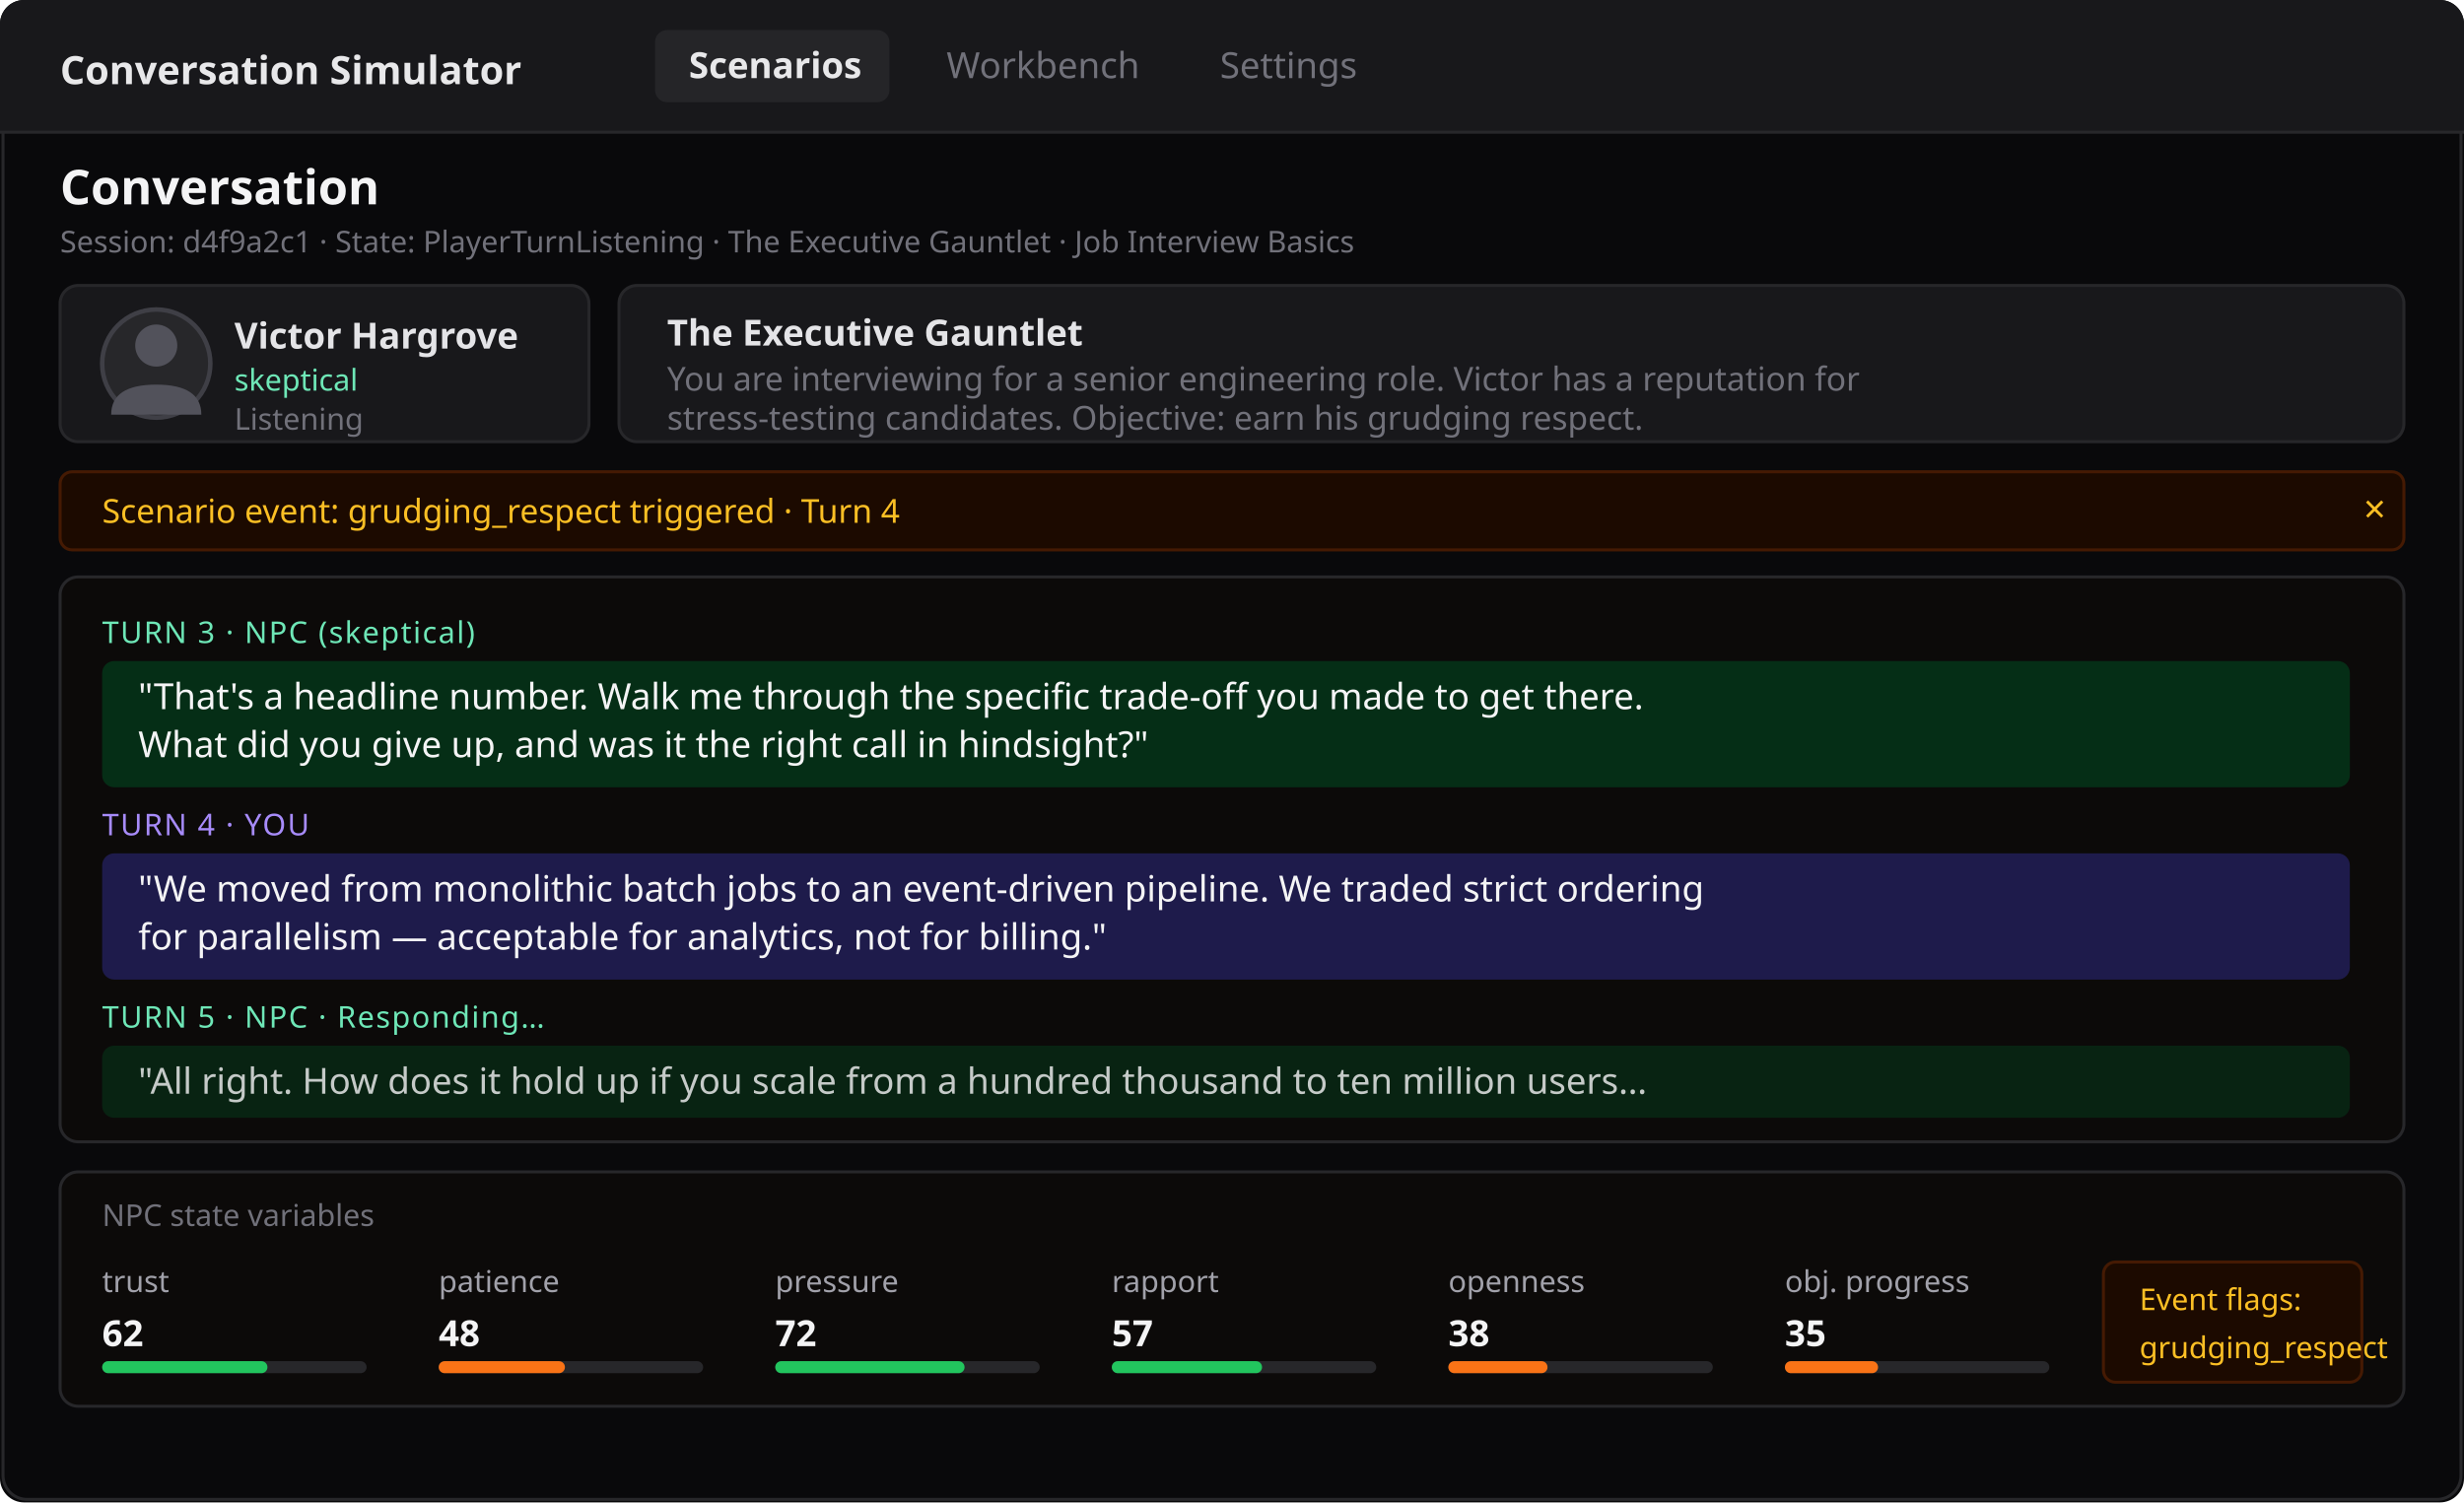
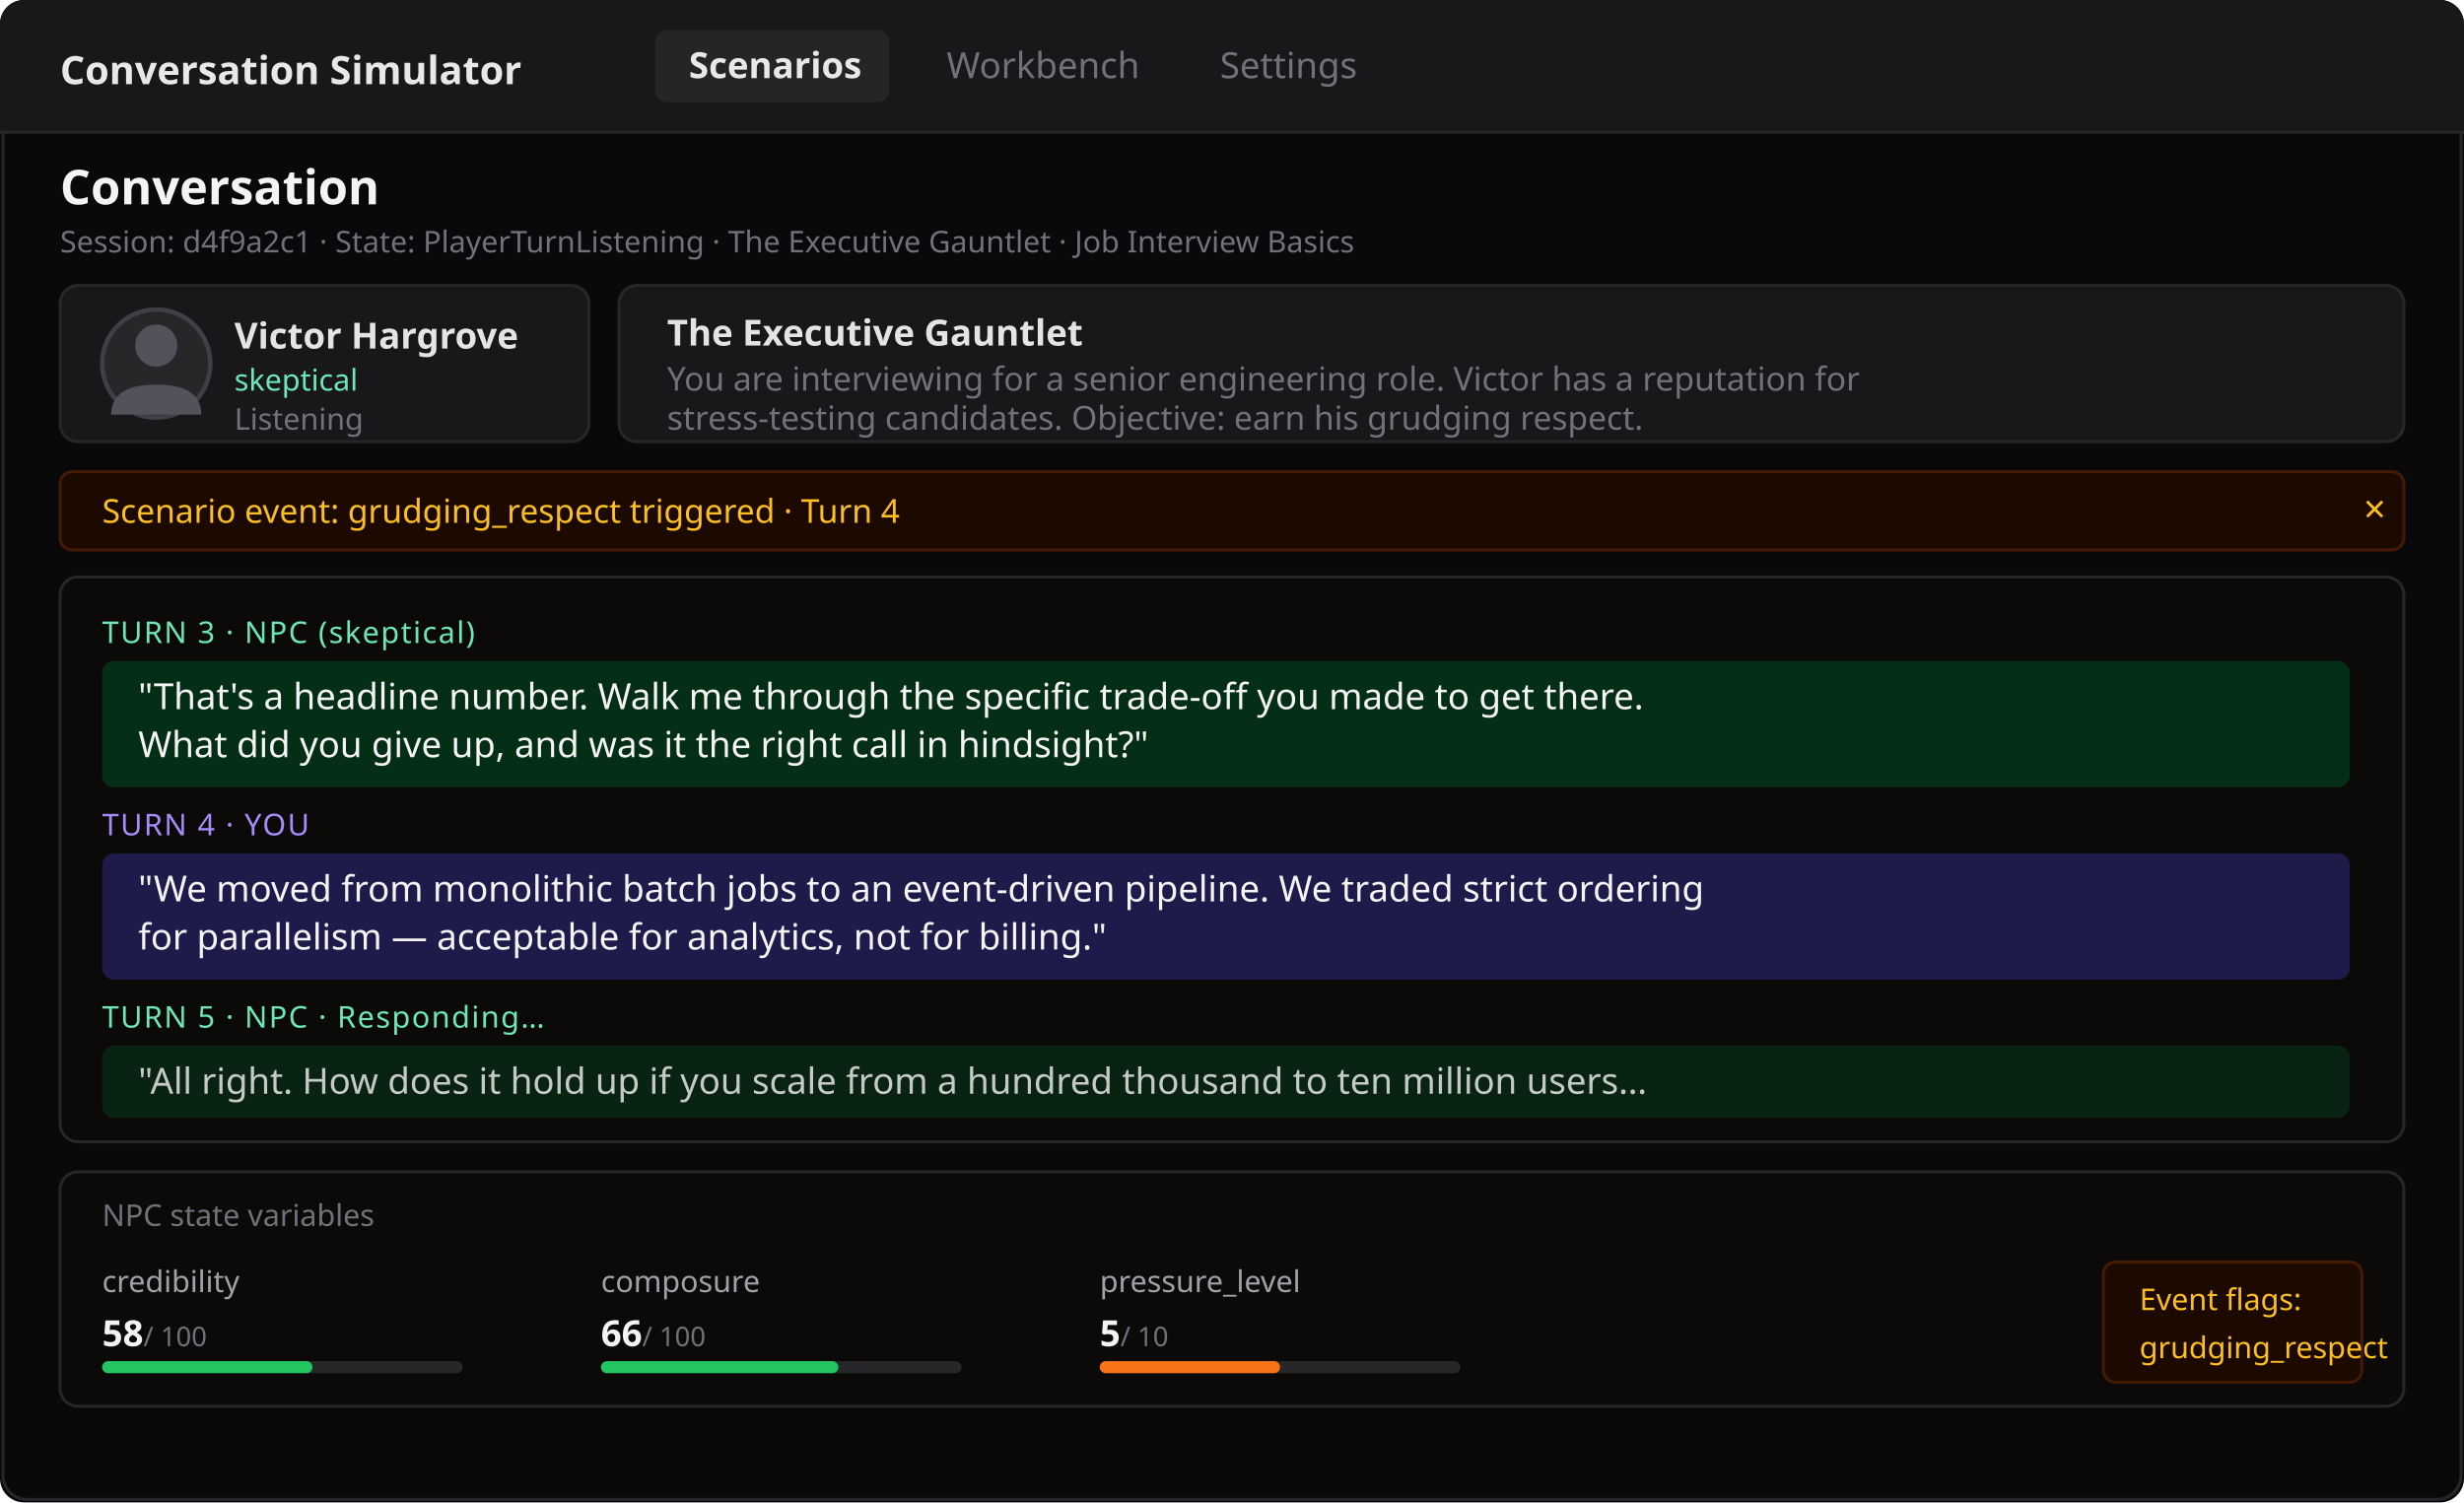
<svg xmlns="http://www.w3.org/2000/svg" width="820" height="500" viewBox="0 0 820 500">
  <rect width="820" height="500" fill="#09090b" rx="8" />
  <rect x="1" y="1" width="818" height="498" fill="none" stroke="#27272a" stroke-width="1" rx="8" />
  <rect x="0" y="0" width="820" height="44" fill="#18181b" rx="8" />
  <rect x="0" y="30" width="820" height="14" fill="#18181b" />
  <line x1="0" y1="44" x2="820" y2="44" stroke="#27272a" stroke-width="1" />
  <text x="20" y="28" font-family="system-ui,sans-serif" font-size="13" font-weight="700" fill="#e8e8ea">Conversation Simulator</text>
  <rect x="218" y="10" width="78" height="24" rx="4" fill="#252528" />
  <text x="258" y="26" font-family="system-ui,sans-serif" font-size="12" font-weight="600" fill="#e8e8ea" text-anchor="middle">Scenarios</text>
  <text x="315" y="26" font-family="system-ui,sans-serif" font-size="12" fill="#71717a">Workbench</text>
  <text x="406" y="26" font-family="system-ui,sans-serif" font-size="12" fill="#71717a">Settings</text>
  <text x="20" y="68" font-family="system-ui,sans-serif" font-size="16" font-weight="700" fill="#f4f4f5">Conversation</text>
  <text x="20" y="84" font-family="system-ui,sans-serif" font-size="10" fill="#71717a">Session: d4f9a2c1  ·  State: PlayerTurnListening  ·  The Executive Gauntlet  ·  Job Interview Basics</text>
  <rect x="20" y="95" width="176" height="52" rx="6" fill="#18181b" stroke="#27272a" stroke-width="1" />
  <circle cx="52" cy="121" r="18" fill="#27272a" stroke="#3f3f46" stroke-width="1.5" />
  <circle cx="52" cy="115" r="7" fill="#52525b" />
  <path d="M37 138 Q37 128 52 128 Q67 128 67 138" fill="#52525b" />
  <text x="78" y="116" font-family="system-ui,sans-serif" font-size="12" font-weight="600" fill="#e4e4e7">Victor Hargrove</text>
  <text x="78" y="130" font-family="system-ui,sans-serif" font-size="10" fill="#6ee7b7">skeptical</text>
  <text x="78" y="143" font-family="system-ui,sans-serif" font-size="10" fill="#71717a">Listening</text>
  <rect x="206" y="95" width="594" height="52" rx="6" fill="#18181b" stroke="#27272a" stroke-width="1" />
  <text x="222" y="115" font-family="system-ui,sans-serif" font-size="12" font-weight="600" fill="#e4e4e7">The Executive Gauntlet</text>
  <text x="222" y="130" font-family="system-ui,sans-serif" font-size="11" fill="#71717a">You are interviewing for a senior engineering role. Victor has a reputation for</text>
  <text x="222" y="143" font-family="system-ui,sans-serif" font-size="11" fill="#71717a">stress-testing candidates. Objective: earn his grudging respect.</text>
  <rect x="20" y="157" width="780" height="26" rx="4" fill="#1c0a00" stroke="#451a03" stroke-width="1" />
  <text x="34" y="174" font-family="system-ui,sans-serif" font-size="11" fill="#fbbf24">Scenario event:  grudging_respect  triggered  ·  Turn 4</text>
  <text x="794" y="174" font-family="system-ui,sans-serif" font-size="13" fill="#fbbf24" text-anchor="end">×</text>
  <rect x="20" y="192" width="780" height="188" rx="6" fill="#0c0a09" stroke="#27272a" stroke-width="1" />
  <text x="34" y="214" font-family="system-ui,sans-serif" font-size="10" fill="#6ee7b7" letter-spacing="0.05em">TURN 3  ·  NPC  (skeptical)</text>
  <rect x="34" y="220" width="748" height="42" rx="4" fill="#052e16" />
  <text x="46" y="236" font-family="system-ui,sans-serif" font-size="12" fill="#f4f4f5">"That's a headline number. Walk me through the specific trade-off you made to get there.</text>
  <text x="46" y="252" font-family="system-ui,sans-serif" font-size="12" fill="#f4f4f5">What did you give up, and was it the right call in hindsight?"</text>
  <text x="34" y="278" font-family="system-ui,sans-serif" font-size="10" fill="#a78bfa" letter-spacing="0.05em">TURN 4  ·  YOU</text>
  <rect x="34" y="284" width="748" height="42" rx="4" fill="#1e1b4b" />
  <text x="46" y="300" font-family="system-ui,sans-serif" font-size="12" fill="#f4f4f5">"We moved from monolithic batch jobs to an event-driven pipeline. We traded strict ordering</text>
  <text x="46" y="316" font-family="system-ui,sans-serif" font-size="12" fill="#f4f4f5">for parallelism — acceptable for analytics, not for billing."</text>
  <text x="34" y="342" font-family="system-ui,sans-serif" font-size="10" fill="#6ee7b7" letter-spacing="0.05em">TURN 5  ·  NPC  ·  Responding…</text>
  <rect x="34" y="348" width="748" height="24" rx="4" fill="#052e16" opacity="0.7" />
  <text x="46" y="364" font-family="system-ui,sans-serif" font-size="12" fill="#f4f4f5" opacity="0.8">"All right. How does it hold up if you scale from a hundred thousand to ten million users…</text>
  <rect x="20" y="390" width="780" height="78" rx="6" fill="#0c0a09" stroke="#27272a" stroke-width="1" />
  <text x="34" y="408" font-family="system-ui,sans-serif" font-size="10" fill="#71717a">NPC state variables</text>
-   <text x="34" y="430" font-family="system-ui,sans-serif" font-size="10" fill="#a1a1aa">trust</text>
-   <text x="34" y="448" font-family="system-ui,sans-serif" font-size="12" font-weight="600" fill="#f4f4f5">62</text>
-   <rect x="34" y="453" width="88" height="4" rx="2" fill="#27272a" />
-   <rect x="34" y="453" width="55" height="4" rx="2" fill="#22c55e" />
-   <text x="146" y="430" font-family="system-ui,sans-serif" font-size="10" fill="#a1a1aa">patience</text>
-   <text x="146" y="448" font-family="system-ui,sans-serif" font-size="12" font-weight="600" fill="#f4f4f5">48</text>
-   <rect x="146" y="453" width="88" height="4" rx="2" fill="#27272a" />
-   <rect x="146" y="453" width="42" height="4" rx="2" fill="#f97316" />
-   <text x="258" y="430" font-family="system-ui,sans-serif" font-size="10" fill="#a1a1aa">pressure</text>
-   <text x="258" y="448" font-family="system-ui,sans-serif" font-size="12" font-weight="600" fill="#f4f4f5">72</text>
-   <rect x="258" y="453" width="88" height="4" rx="2" fill="#27272a" />
-   <rect x="258" y="453" width="63" height="4" rx="2" fill="#22c55e" />
-   <text x="370" y="430" font-family="system-ui,sans-serif" font-size="10" fill="#a1a1aa">rapport</text>
-   <text x="370" y="448" font-family="system-ui,sans-serif" font-size="12" font-weight="600" fill="#f4f4f5">57</text>
-   <rect x="370" y="453" width="88" height="4" rx="2" fill="#27272a" />
-   <rect x="370" y="453" width="50" height="4" rx="2" fill="#22c55e" />
-   <text x="482" y="430" font-family="system-ui,sans-serif" font-size="10" fill="#a1a1aa">openness</text>
-   <text x="482" y="448" font-family="system-ui,sans-serif" font-size="12" font-weight="600" fill="#f4f4f5">38</text>
-   <rect x="482" y="453" width="88" height="4" rx="2" fill="#27272a" />
-   <rect x="482" y="453" width="33" height="4" rx="2" fill="#f97316" />
-   <text x="594" y="430" font-family="system-ui,sans-serif" font-size="10" fill="#a1a1aa">obj. progress</text>
-   <text x="594" y="448" font-family="system-ui,sans-serif" font-size="12" font-weight="600" fill="#f4f4f5">35</text>
-   <rect x="594" y="453" width="88" height="4" rx="2" fill="#27272a" />
-   <rect x="594" y="453" width="31" height="4" rx="2" fill="#f97316" />
+   <text x="34" y="430" font-family="system-ui,sans-serif" font-size="10" fill="#a1a1aa">credibility</text>
+   <text x="34" y="448" font-family="system-ui,sans-serif" font-size="12" font-weight="600" fill="#f4f4f5">58<tspan font-size="9" font-weight="400" fill="#71717a"> / 100</tspan>
+   </text>
+   <rect x="34" y="453" width="120" height="4" rx="2" fill="#27272a" />
+   <rect x="34" y="453" width="70" height="4" rx="2" fill="#22c55e" />
+   <text x="200" y="430" font-family="system-ui,sans-serif" font-size="10" fill="#a1a1aa">composure</text>
+   <text x="200" y="448" font-family="system-ui,sans-serif" font-size="12" font-weight="600" fill="#f4f4f5">66<tspan font-size="9" font-weight="400" fill="#71717a"> / 100</tspan>
+   </text>
+   <rect x="200" y="453" width="120" height="4" rx="2" fill="#27272a" />
+   <rect x="200" y="453" width="79" height="4" rx="2" fill="#22c55e" />
+   <text x="366" y="430" font-family="system-ui,sans-serif" font-size="10" fill="#a1a1aa">pressure_level</text>
+   <text x="366" y="448" font-family="system-ui,sans-serif" font-size="12" font-weight="600" fill="#f4f4f5">5<tspan font-size="9" font-weight="400" fill="#71717a"> / 10</tspan>
+   </text>
+   <rect x="366" y="453" width="120" height="4" rx="2" fill="#27272a" />
+   <rect x="366" y="453" width="60" height="4" rx="2" fill="#f97316" />
  <rect x="700" y="420" width="86" height="40" rx="4" fill="#1c0a00" stroke="#451a03" stroke-width="1" />
  <text x="712" y="436" font-family="system-ui,sans-serif" font-size="10" fill="#fbbf24">Event flags:</text>
  <text x="712" y="452" font-family="system-ui,sans-serif" font-size="10" fill="#fbbf24">grudging_respect</text>
</svg>
